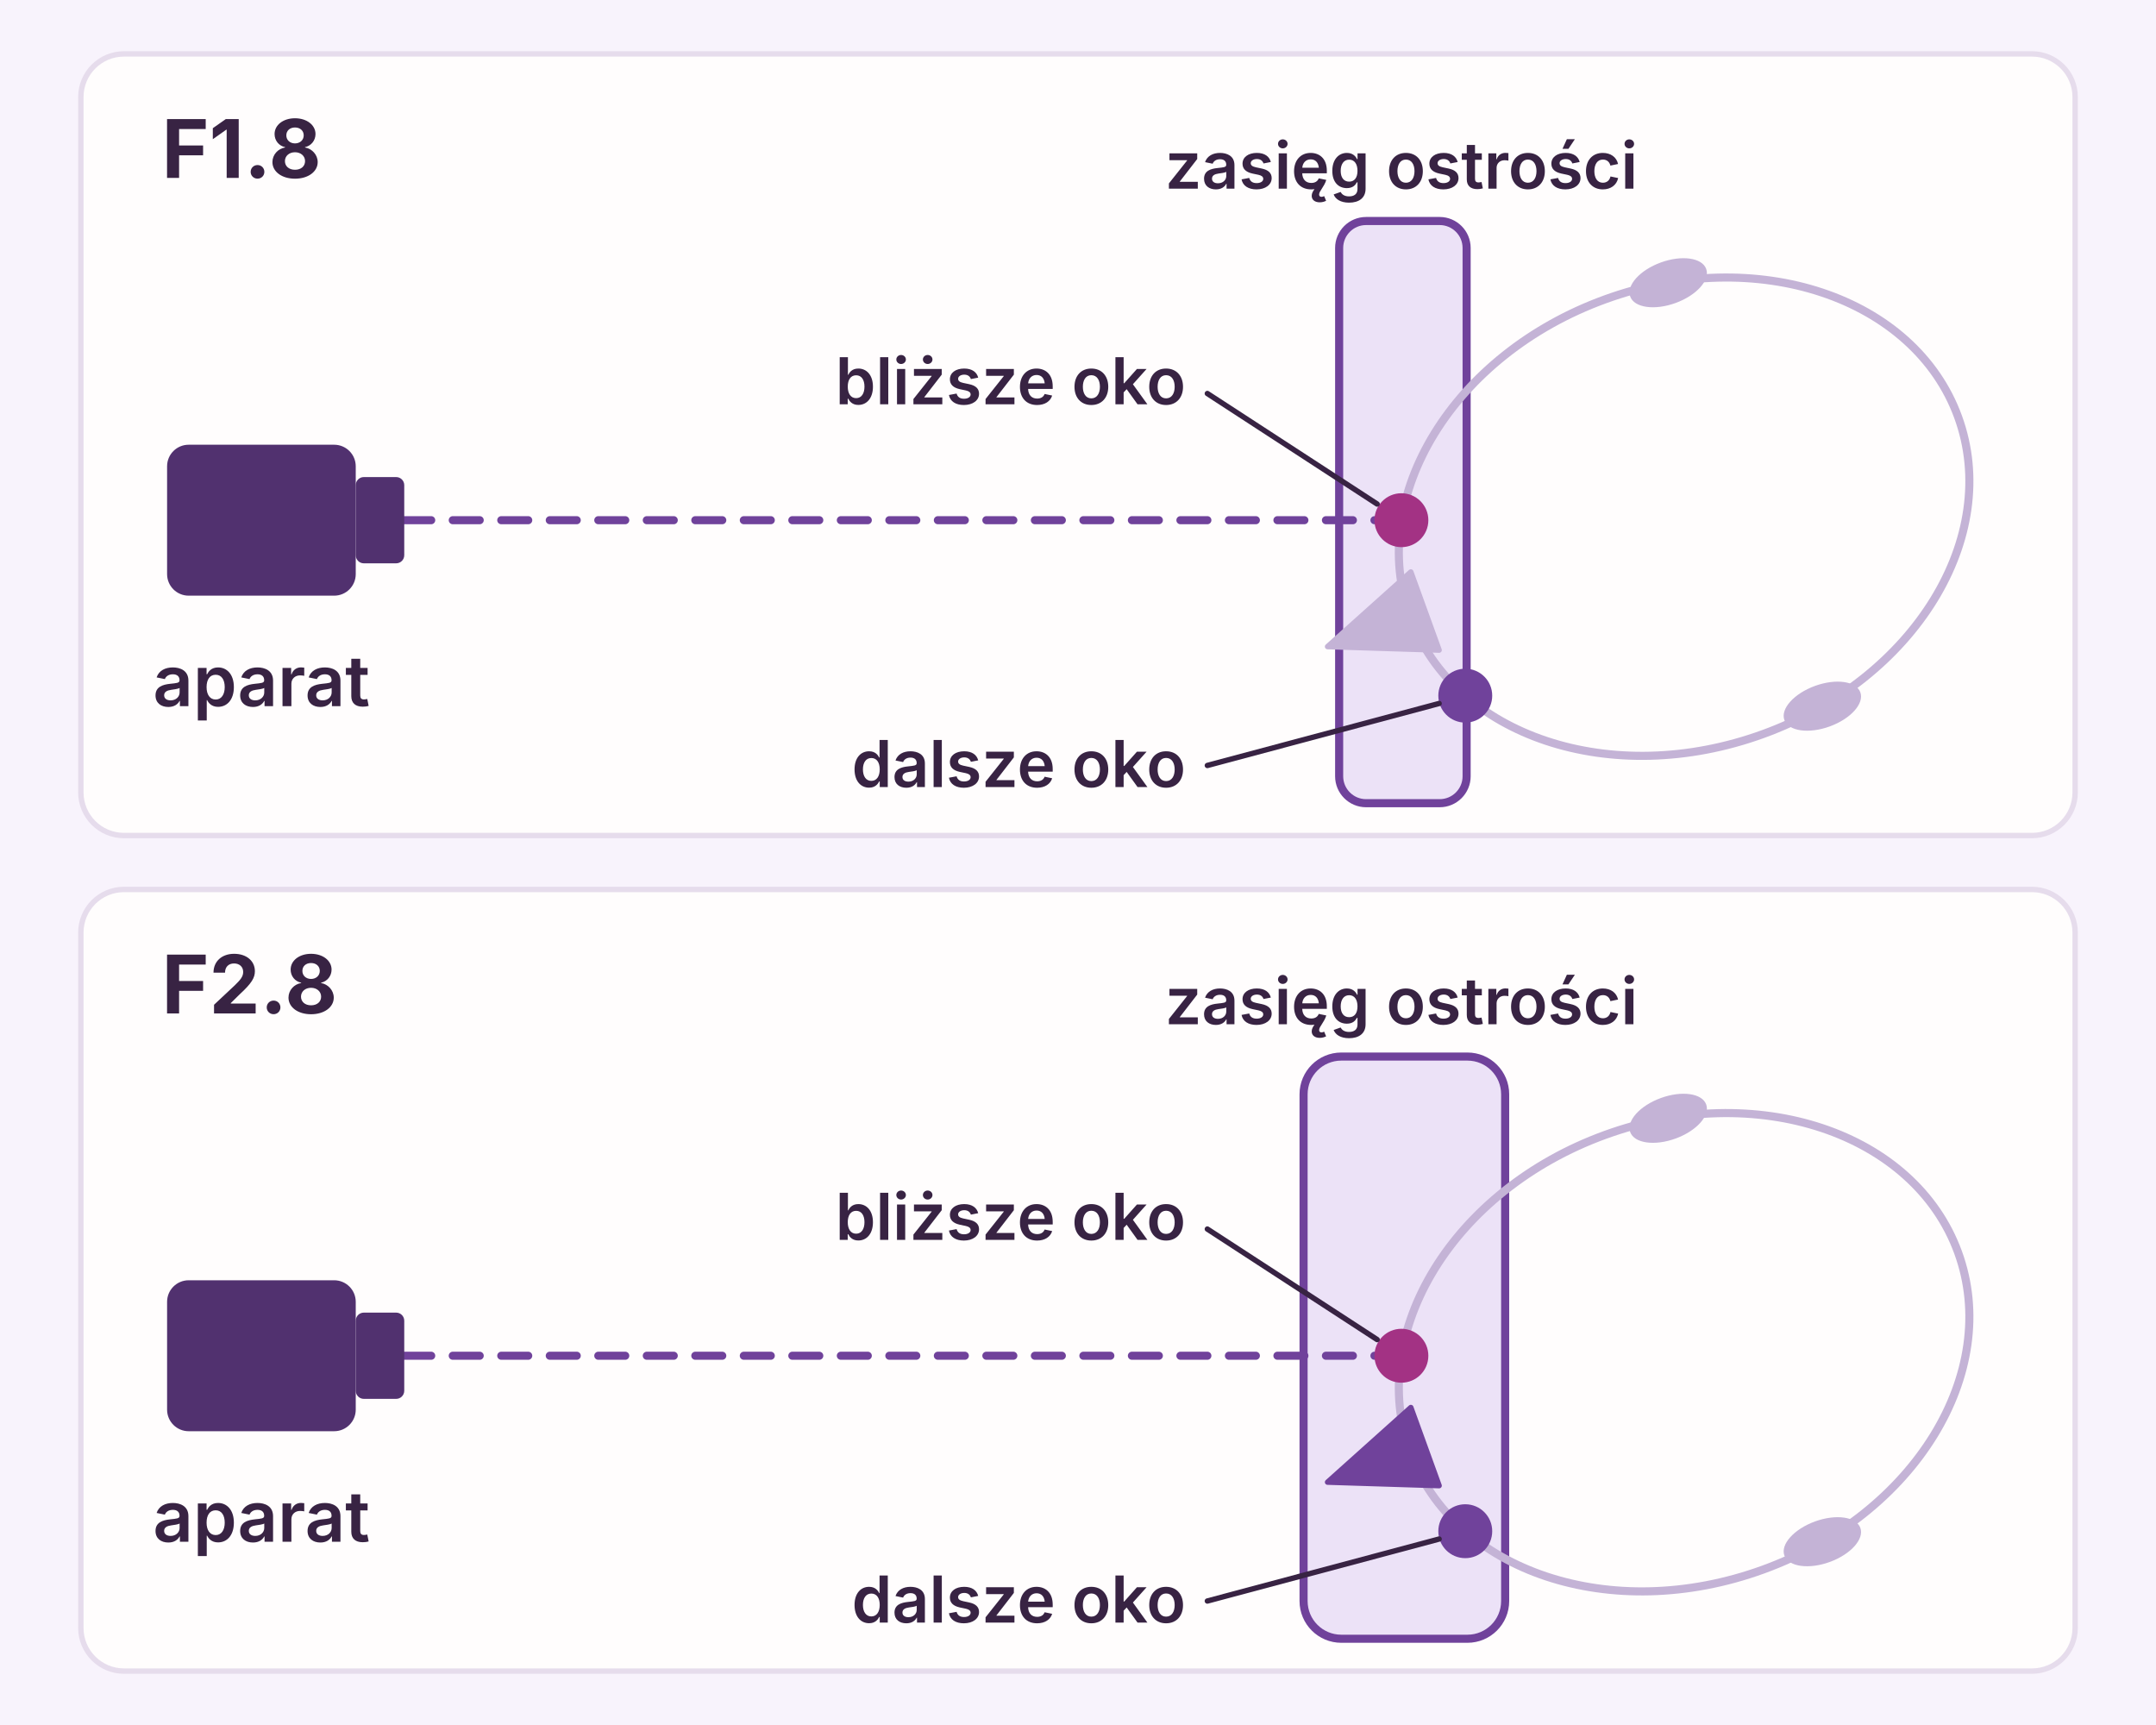
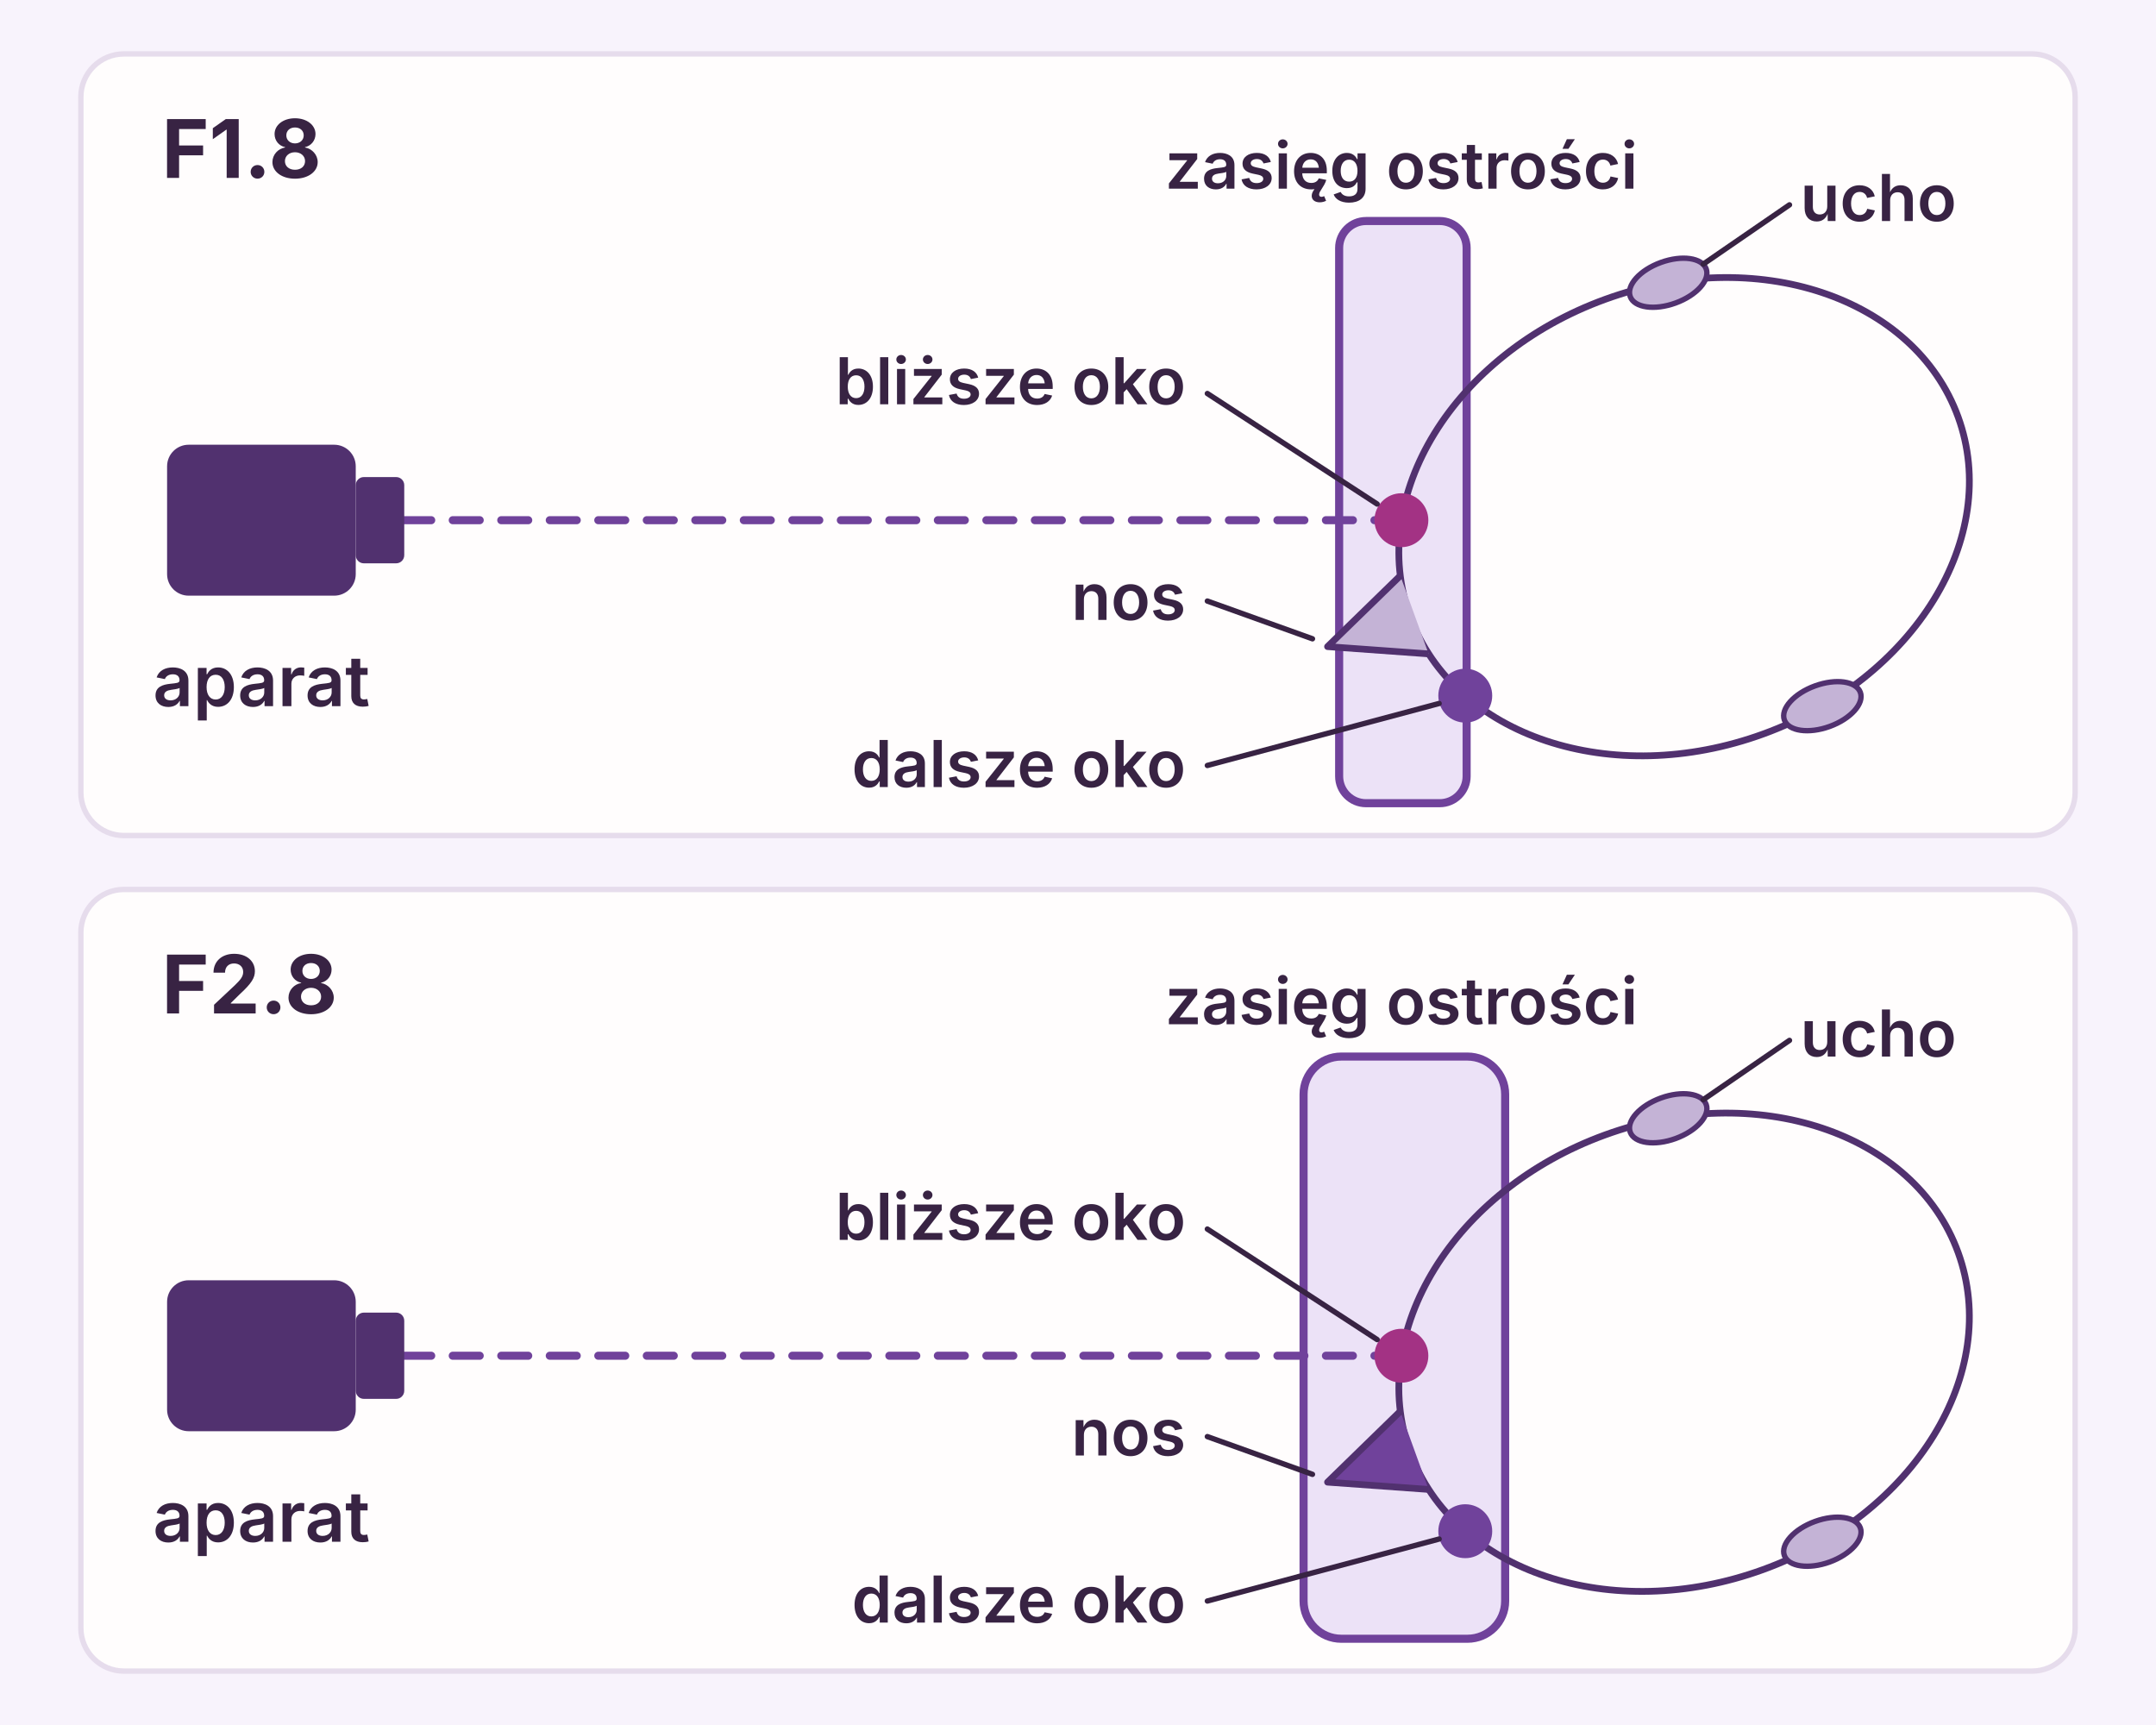
<svg xmlns="http://www.w3.org/2000/svg" viewBox="0 0 800 640" role="img" aria-labelledby="t d" font-family="-apple-system, BlinkMacSystemFont, 'Segoe UI', sans-serif">
  <rect width="800" height="640" fill="#f8f3fc" />
  <rect x="30" y="20" width="740" height="290" rx="16" fill="#fffdfd" stroke="#e6dcec" stroke-width="2" />
  <text x="60" y="66" font-size="30" font-weight="700" fill="#382343">F1.8</text>
  <rect x="496.9" y="82" width="47.3" height="216" rx="10" fill="#ece2f7" stroke="#70429b" stroke-width="3" />
  <text x="520" y="70" text-anchor="middle" font-size="24" font-weight="600" fill="#382343">zasięg ostrości</text>
  <line x1="150" y1="193" x2="510" y2="193" stroke="#70429b" stroke-width="3" stroke-dasharray="10 8" stroke-linecap="round" />
  <rect x="62" y="165" width="70" height="56" rx="8" fill="#51316f" />
  <rect x="132" y="177" width="18" height="32" rx="3" fill="#51316f" />
  <text x="97" y="262" text-anchor="middle" font-size="26" font-weight="600" fill="#382343">aparat</text>
-   <ellipse cx="624.9" cy="191.7" rx="108.2" ry="85.8" transform="rotate(160 624.9 191.7)" fill="none" stroke="#c4b3d6" stroke-width="3" />
-   <ellipse cx="619" cy="104.9" rx="15" ry="8" transform="rotate(160 619 104.9)" fill="#c4b3d6" />
-   <ellipse cx="676.2" cy="262" rx="15" ry="8" transform="rotate(160 676.2 262)" fill="#c4b3d6" />
-   <path d="M492.6 239.9 L523.5 212.2 L534 241.2 Z" fill="#c4b3d6" stroke="#c4b3d6" stroke-width="2" stroke-linejoin="round" />
+   <ellipse cx="624.9" cy="191.7" rx="108.2" ry="85.8" transform="rotate(160 624.9 191.7)" fill="none" stroke="#51316f" stroke-width="2.5" />
+   <ellipse cx="619" cy="104.9" rx="15" ry="8" transform="rotate(160 619 104.9)" fill="#c4b3d6" stroke="#51316f" stroke-width="2" />
+   <ellipse cx="676.2" cy="262" rx="15" ry="8" transform="rotate(160 676.2 262)" fill="#c4b3d6" stroke="#51316f" stroke-width="2" />
+   <path d="M519.6 213.6 L492.6 239.9 L530.1 242.6 Z" fill="#c4b3d6" />
+   <path d="M519.6 213.6 L492.6 239.9 L530.1 242.6" fill="none" stroke="#51316f" stroke-width="2.5" stroke-linejoin="round" />
  <circle cx="520" cy="193" r="10" fill="#a33284" />
  <circle cx="543.7" cy="258.1" r="10" fill="#70429b" />
  <text x="440" y="150" text-anchor="end" font-size="24" font-weight="600" fill="#382343">bliższe oko</text>
  <line x1="448" y1="146" x2="511" y2="187" stroke="#382343" stroke-width="2" stroke-linecap="round" />
+   <text x="440" y="230" text-anchor="end" font-size="24" font-weight="600" fill="#382343">nos</text>
+   <line x1="448" y1="223" x2="487" y2="237" stroke="#382343" stroke-width="2" stroke-linecap="round" />
  <text x="440" y="292" text-anchor="end" font-size="24" font-weight="600" fill="#382343">dalsze oko</text>
  <line x1="448" y1="284" x2="534" y2="261" stroke="#382343" stroke-width="2" stroke-linecap="round" />
+   <text x="668" y="82" font-size="24" font-weight="600" fill="#382343">ucho</text>
+   <line x1="664" y1="76" x2="632" y2="98" stroke="#382343" stroke-width="2" stroke-linecap="round" />
  <rect x="30" y="330" width="740" height="290" rx="16" fill="#fffdfd" stroke="#e6dcec" stroke-width="2" />
  <text x="60" y="376" font-size="30" font-weight="700" fill="#382343">F2.8</text>
  <rect x="483.7" y="392" width="74.8" height="216" rx="14" fill="#ece2f7" stroke="#70429b" stroke-width="3" />
  <text x="520" y="380" text-anchor="middle" font-size="24" font-weight="600" fill="#382343">zasięg ostrości</text>
  <line x1="150" y1="503" x2="510" y2="503" stroke="#70429b" stroke-width="3" stroke-dasharray="10 8" stroke-linecap="round" />
  <rect x="62" y="475" width="70" height="56" rx="8" fill="#51316f" />
  <rect x="132" y="487" width="18" height="32" rx="3" fill="#51316f" />
  <text x="97" y="572" text-anchor="middle" font-size="26" font-weight="600" fill="#382343">aparat</text>
-   <ellipse cx="624.9" cy="501.7" rx="108.2" ry="85.8" transform="rotate(160 624.9 501.7)" fill="none" stroke="#c4b3d6" stroke-width="3" />
-   <ellipse cx="619" cy="414.9" rx="15" ry="8" transform="rotate(160 619 414.9)" fill="#c4b3d6" />
-   <ellipse cx="676.2" cy="572" rx="15" ry="8" transform="rotate(160 676.2 572)" fill="#c4b3d6" />
-   <path d="M492.6 549.9 L523.5 522.2 L534 551.2 Z" fill="#70429b" stroke="#70429b" stroke-width="2" stroke-linejoin="round" />
+   <ellipse cx="624.9" cy="501.7" rx="108.2" ry="85.8" transform="rotate(160 624.9 501.7)" fill="none" stroke="#51316f" stroke-width="2.5" />
+   <ellipse cx="619" cy="414.9" rx="15" ry="8" transform="rotate(160 619 414.9)" fill="#c4b3d6" stroke="#51316f" stroke-width="2" />
+   <ellipse cx="676.2" cy="572" rx="15" ry="8" transform="rotate(160 676.2 572)" fill="#c4b3d6" stroke="#51316f" stroke-width="2" />
+   <path d="M519.6 523.6 L492.6 549.9 L530.1 552.6 Z" fill="#70429b" />
+   <path d="M519.6 523.6 L492.6 549.9 L530.1 552.6" fill="none" stroke="#51316f" stroke-width="2.5" stroke-linejoin="round" />
  <circle cx="520" cy="503" r="10" fill="#a33284" />
  <circle cx="543.7" cy="568.1" r="10" fill="#70429b" />
  <text x="440" y="460" text-anchor="end" font-size="24" font-weight="600" fill="#382343">bliższe oko</text>
  <line x1="448" y1="456" x2="511" y2="497" stroke="#382343" stroke-width="2" stroke-linecap="round" />
+   <text x="440" y="540" text-anchor="end" font-size="24" font-weight="600" fill="#382343">nos</text>
+   <line x1="448" y1="533" x2="487" y2="547" stroke="#382343" stroke-width="2" stroke-linecap="round" />
  <text x="440" y="602" text-anchor="end" font-size="24" font-weight="600" fill="#382343">dalsze oko</text>
  <line x1="448" y1="594" x2="534" y2="571" stroke="#382343" stroke-width="2" stroke-linecap="round" />
+   <text x="668" y="392" font-size="24" font-weight="600" fill="#382343">ucho</text>
+   <line x1="664" y1="386" x2="632" y2="408" stroke="#382343" stroke-width="2" stroke-linecap="round" />
</svg>
